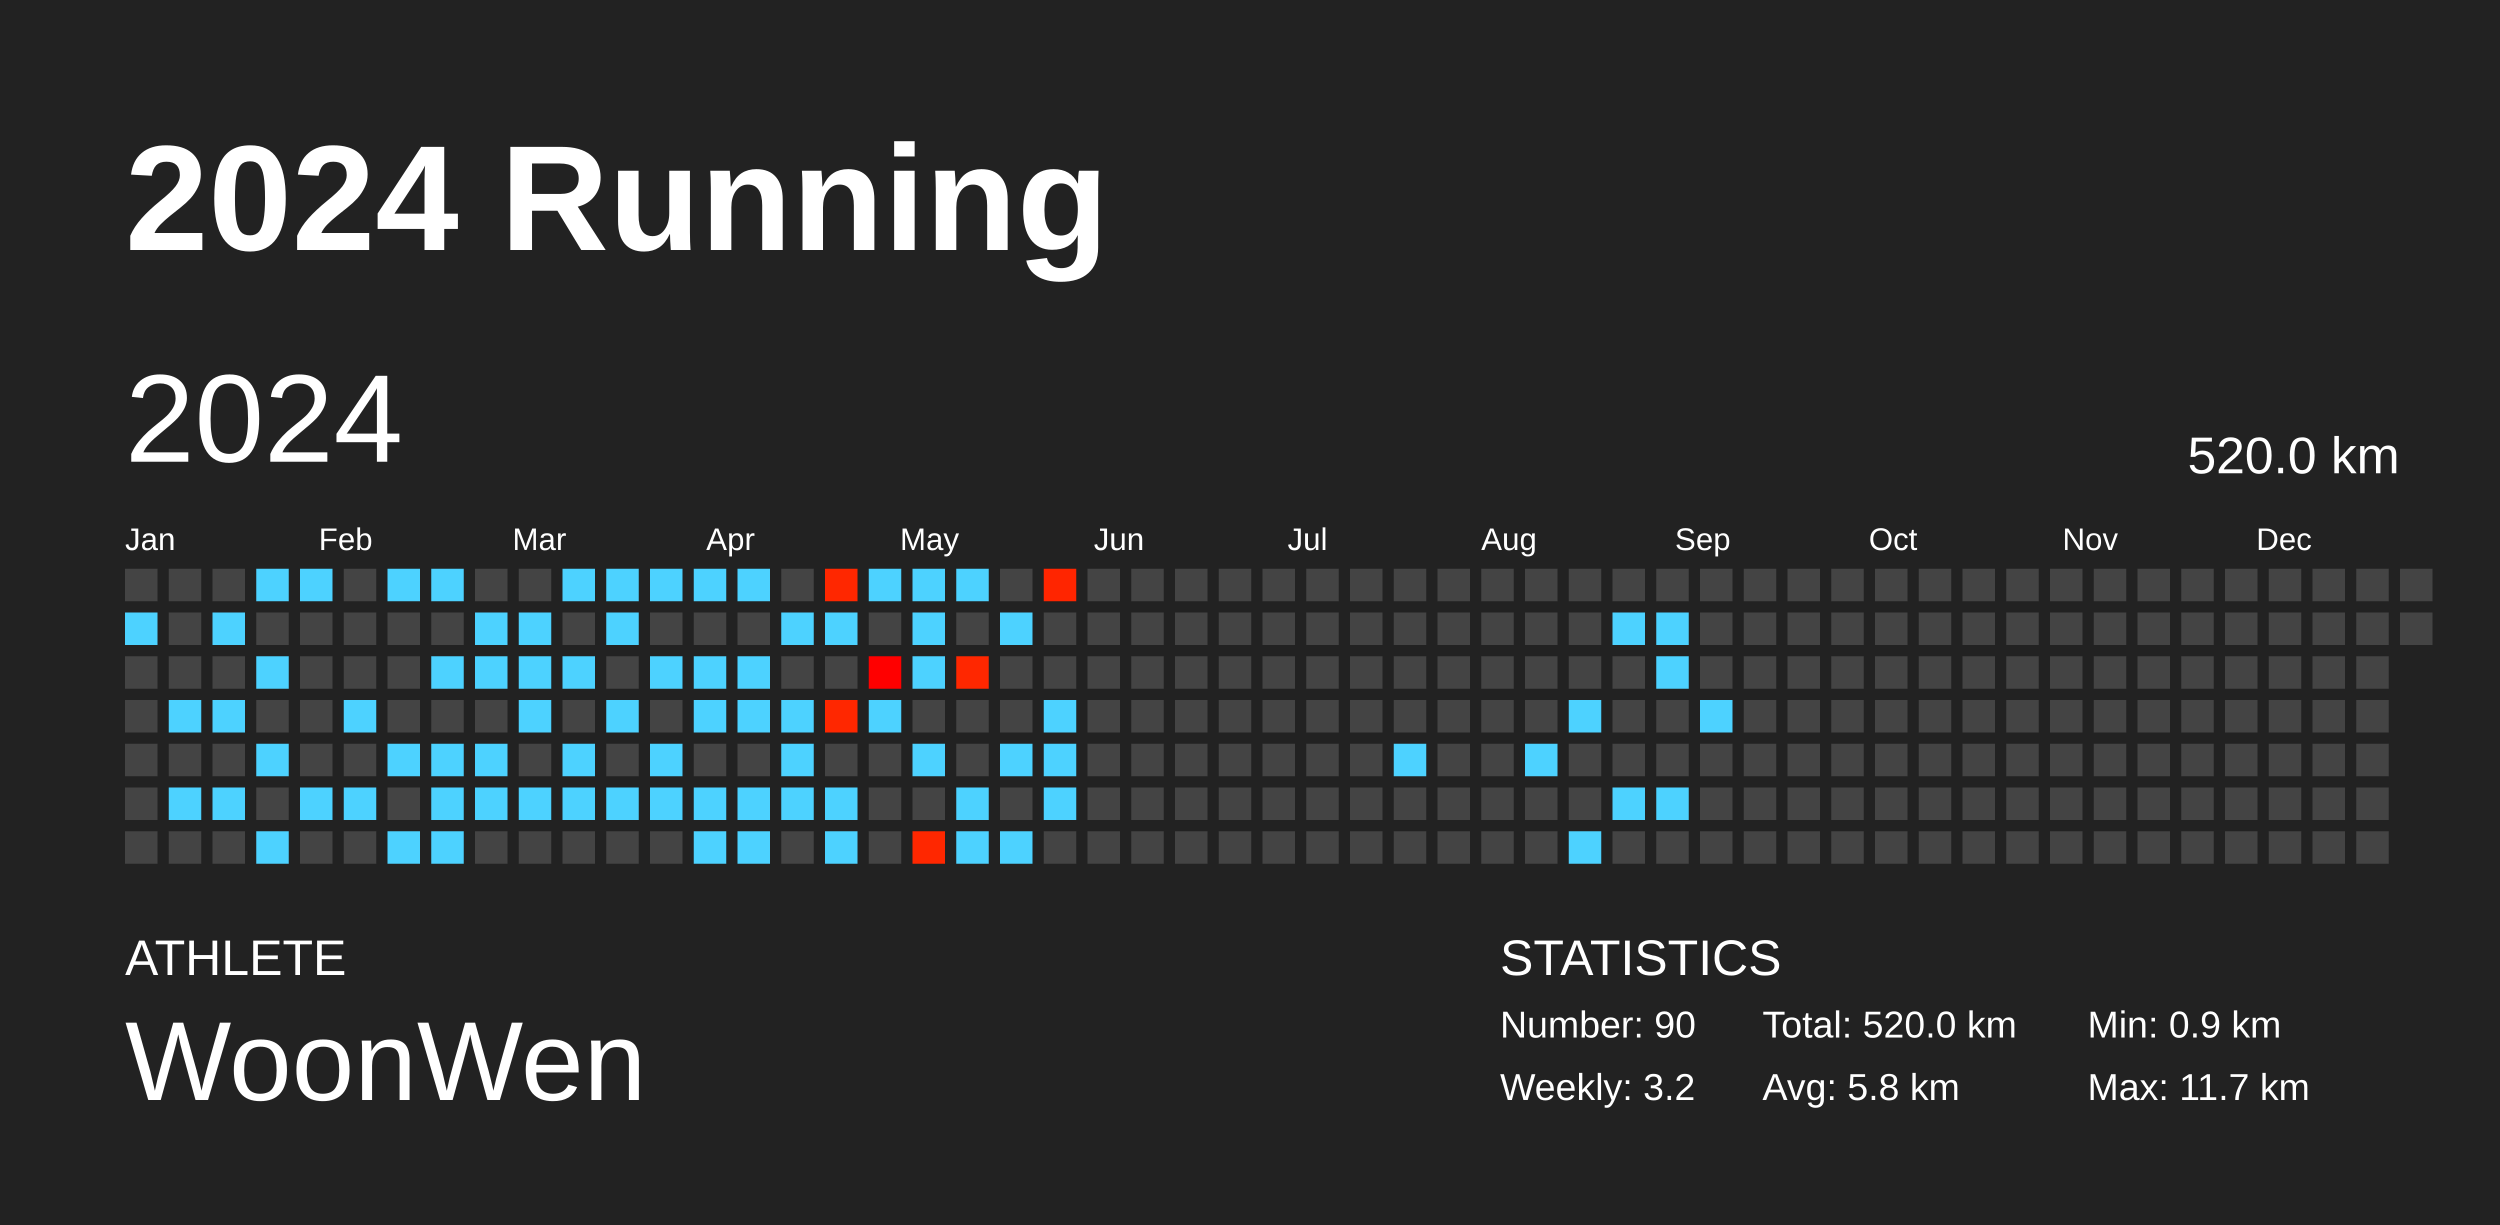
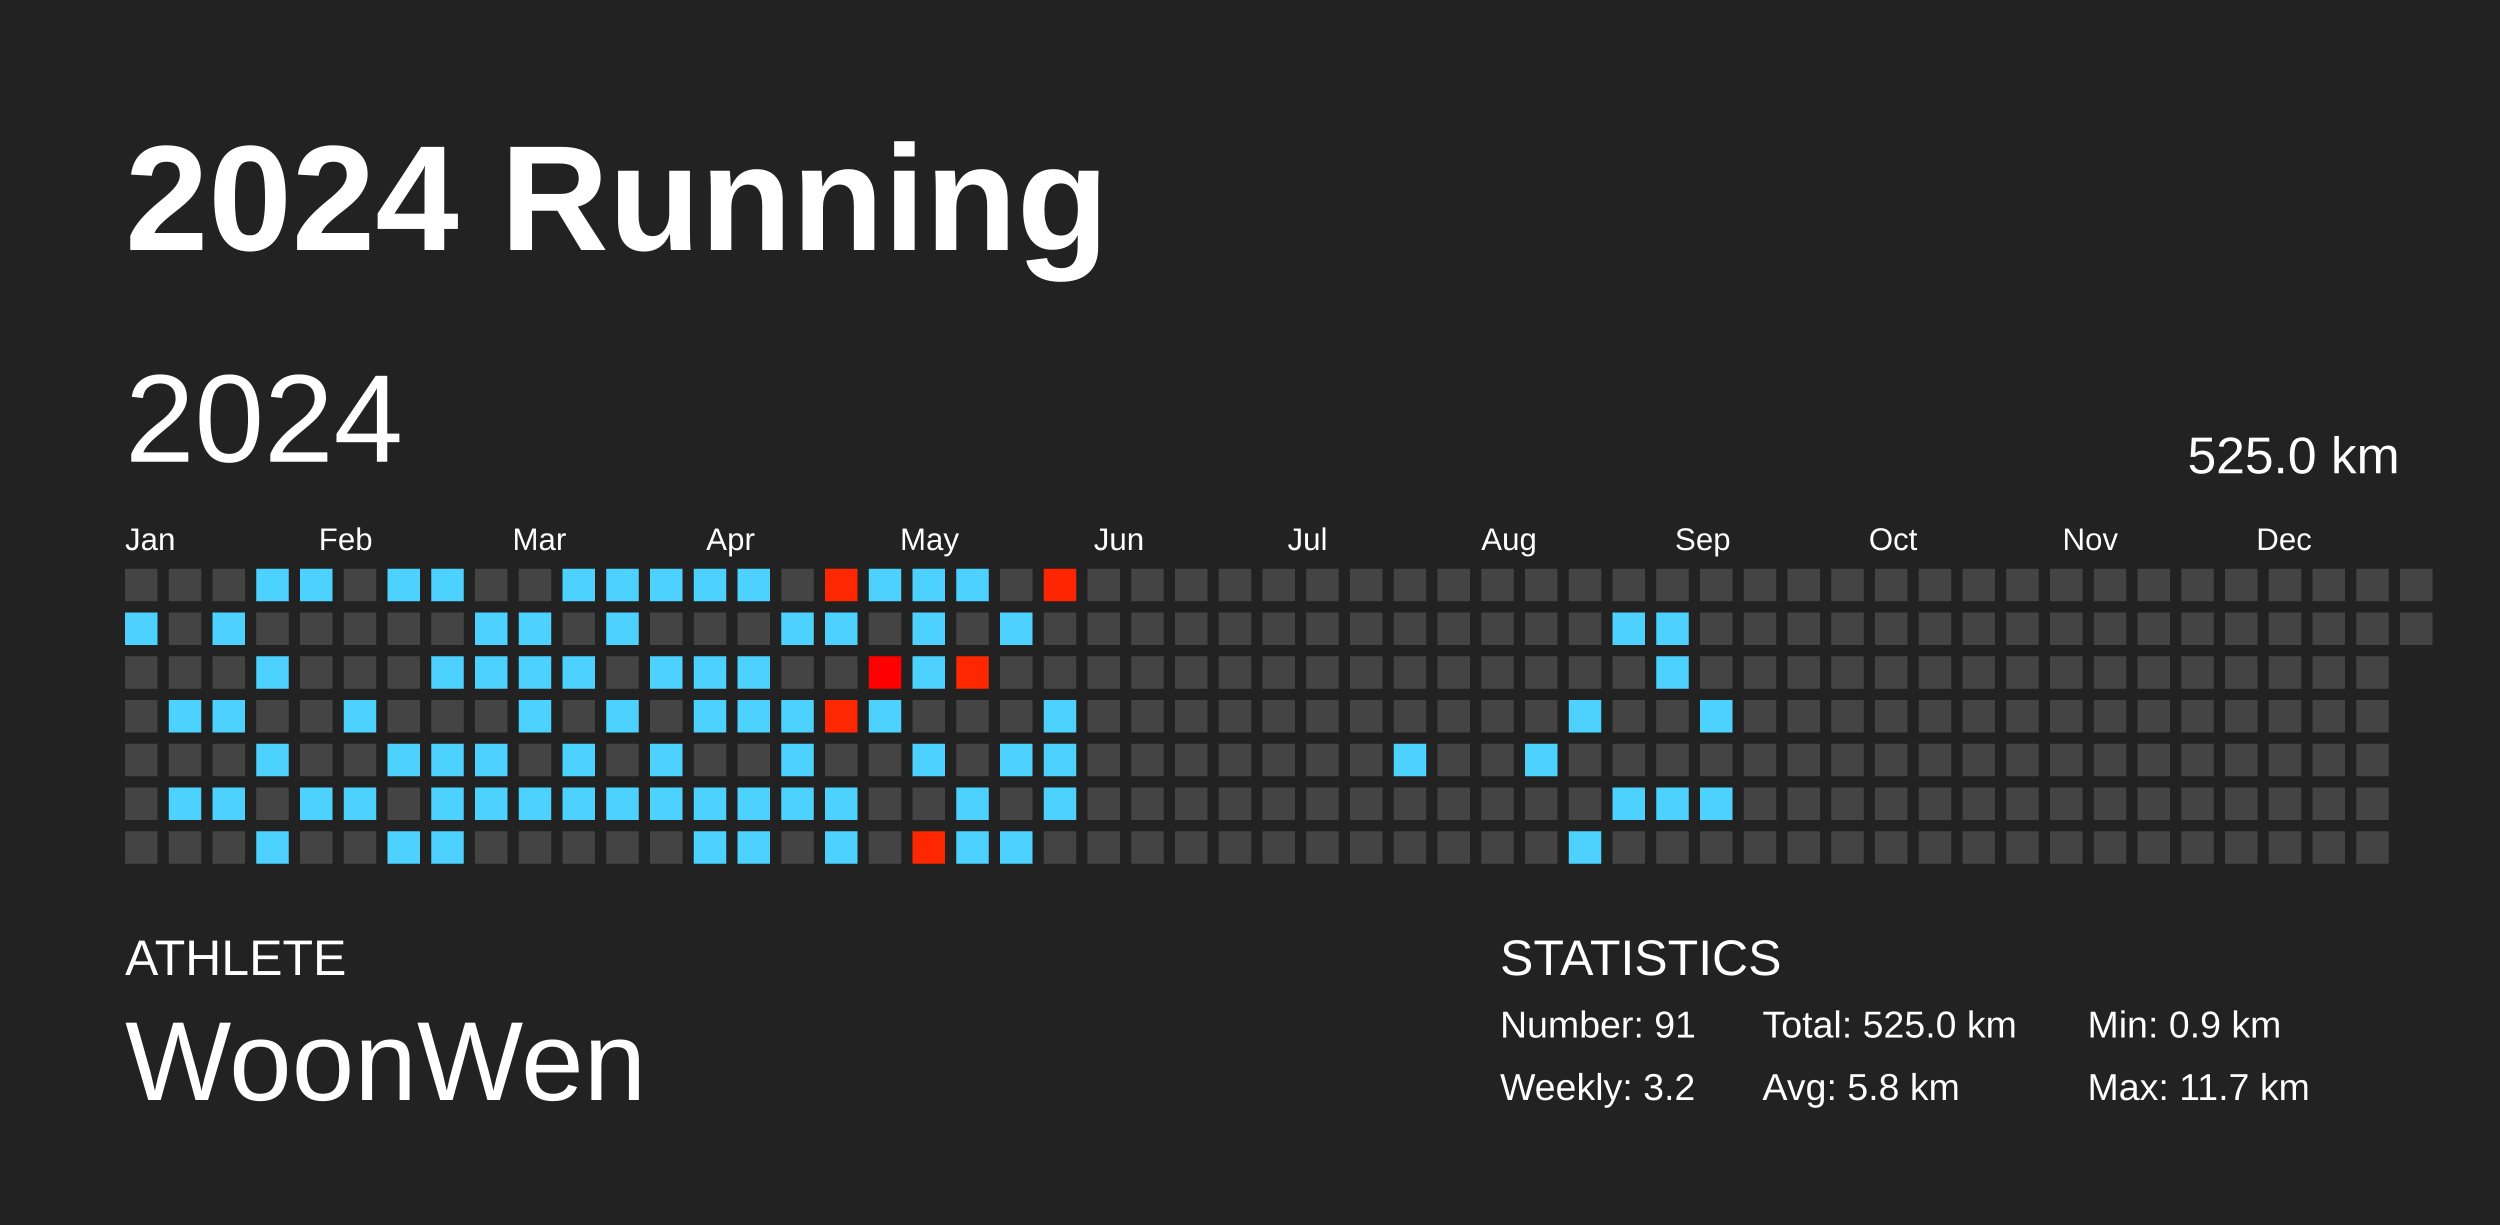
<svg xmlns="http://www.w3.org/2000/svg" baseProfile="full" height="98mm" version="1.1" viewBox="0,0,200,98" width="200mm">
  <defs />
  <rect fill="#222222" height="98" width="200" x="0" y="0" />
  <text fill="#FFFFFF" style="font-size:12px; font-family:Arial; font-weight:bold;" x="10" y="20">2024 Running</text>
  <text fill="#FFFFFF" style="font-size:4px; font-family:Arial" x="10" y="78">ATHLETE</text>
  <text fill="#FFFFFF" style="font-size:9px; font-family:Arial" x="10" y="88">WoonWen</text>
  <text fill="#FFFFFF" style="font-size:4px; font-family:Arial" x="120" y="78">STATISTICS</text>
-   <text fill="#FFFFFF" style="font-size:3px; font-family:Arial" x="120" y="83">Number: 90</text>
+   <text fill="#FFFFFF" style="font-size:3px; font-family:Arial" x="120" y="83">Number: 91</text>
  <text fill="#FFFFFF" style="font-size:3px; font-family:Arial" x="120" y="88">Weekly: 3.2</text>
-   <text fill="#FFFFFF" style="font-size:3px; font-family:Arial" x="141" y="83">Total: 520.0 km</text>
+   <text fill="#FFFFFF" style="font-size:3px; font-family:Arial" x="141" y="83">Total: 525.0 km</text>
  <text fill="#FFFFFF" style="font-size:3px; font-family:Arial" x="141" y="88">Avg: 5.8 km</text>
  <text fill="#FFFFFF" style="font-size:3px; font-family:Arial" x="167" y="83">Min: 0.9 km</text>
  <text fill="#FFFFFF" style="font-size:3px; font-family:Arial" x="167" y="88">Max: 11.7 km</text>
  <text dominant-baseline="hanging" fill="#FFFFFF" style="font-size:10.0px; font-family:Arial;" x="10" y="30">2024</text>
-   <text dominant-baseline="hanging" fill="#FFFFFF" style="font-size:4.125px; font-family:Arial;" x="175" y="35">520.0 km</text>
+   <text dominant-baseline="hanging" fill="#FFFFFF" style="font-size:4.125px; font-family:Arial;" x="175" y="35">525.0 km</text>
  <text fill="#FFFFFF" style="font-size:2.5px; font-family:Arial" x="10.0" y="44">Jan</text>
  <text fill="#FFFFFF" style="font-size:2.5px; font-family:Arial" x="25.5" y="44">Feb</text>
  <text fill="#FFFFFF" style="font-size:2.5px; font-family:Arial" x="41.0" y="44">Mar</text>
  <text fill="#FFFFFF" style="font-size:2.5px; font-family:Arial" x="56.5" y="44">Apr</text>
  <text fill="#FFFFFF" style="font-size:2.5px; font-family:Arial" x="72.0" y="44">May</text>
  <text fill="#FFFFFF" style="font-size:2.5px; font-family:Arial" x="87.5" y="44">Jun</text>
  <text fill="#FFFFFF" style="font-size:2.5px; font-family:Arial" x="103.0" y="44">Jul</text>
  <text fill="#FFFFFF" style="font-size:2.5px; font-family:Arial" x="118.5" y="44">Aug</text>
  <text fill="#FFFFFF" style="font-size:2.5px; font-family:Arial" x="134.0" y="44">Sep</text>
  <text fill="#FFFFFF" style="font-size:2.5px; font-family:Arial" x="149.5" y="44">Oct</text>
  <text fill="#FFFFFF" style="font-size:2.5px; font-family:Arial" x="165.0" y="44">Nov</text>
  <text fill="#FFFFFF" style="font-size:2.5px; font-family:Arial" x="180.5" y="44">Dec</text>
  <rect fill="#444444" height="2.6" width="2.6" x="10.0" y="45.5" />
  <rect fill="#4dd2ff" height="2.6" width="2.6" x="10.0" y="49.0" />
  <rect fill="#444444" height="2.6" width="2.6" x="10.0" y="52.5" />
  <rect fill="#444444" height="2.6" width="2.6" x="10.0" y="56.0" />
  <rect fill="#444444" height="2.6" width="2.6" x="10.0" y="59.5" />
  <rect fill="#444444" height="2.6" width="2.6" x="10.0" y="63.0" />
  <rect fill="#444444" height="2.6" width="2.6" x="10.0" y="66.5" />
  <rect fill="#444444" height="2.6" width="2.6" x="13.5" y="45.5" />
  <rect fill="#444444" height="2.6" width="2.6" x="13.5" y="49.0" />
  <rect fill="#444444" height="2.6" width="2.6" x="13.5" y="52.5" />
  <rect fill="#4dd2ff" height="2.6" width="2.6" x="13.5" y="56.0" />
  <rect fill="#444444" height="2.6" width="2.6" x="13.5" y="59.5" />
  <rect fill="#4dd2ff" height="2.6" width="2.6" x="13.5" y="63.0" />
  <rect fill="#444444" height="2.6" width="2.6" x="13.5" y="66.5" />
  <rect fill="#444444" height="2.6" width="2.6" x="17.0" y="45.5" />
  <rect fill="#4dd2ff" height="2.6" width="2.6" x="17.0" y="49.0" />
  <rect fill="#444444" height="2.6" width="2.6" x="17.0" y="52.5" />
  <rect fill="#4dd2ff" height="2.6" width="2.6" x="17.0" y="56.0" />
  <rect fill="#444444" height="2.6" width="2.6" x="17.0" y="59.5" />
  <rect fill="#4dd2ff" height="2.6" width="2.6" x="17.0" y="63.0" />
  <rect fill="#444444" height="2.6" width="2.6" x="17.0" y="66.5" />
  <rect fill="#4dd2ff" height="2.6" width="2.6" x="20.5" y="45.5" />
  <rect fill="#444444" height="2.6" width="2.6" x="20.5" y="49.0" />
  <rect fill="#4dd2ff" height="2.6" width="2.6" x="20.5" y="52.5" />
  <rect fill="#444444" height="2.6" width="2.6" x="20.5" y="56.0" />
  <rect fill="#4dd2ff" height="2.6" width="2.6" x="20.5" y="59.5" />
  <rect fill="#444444" height="2.6" width="2.6" x="20.5" y="63.0" />
  <rect fill="#4dd2ff" height="2.6" width="2.6" x="20.5" y="66.5" />
  <rect fill="#4dd2ff" height="2.6" width="2.6" x="24.0" y="45.5" />
  <rect fill="#444444" height="2.6" width="2.6" x="24.0" y="49.0" />
  <rect fill="#444444" height="2.6" width="2.6" x="24.0" y="52.5" />
  <rect fill="#444444" height="2.6" width="2.6" x="24.0" y="56.0" />
  <rect fill="#444444" height="2.6" width="2.6" x="24.0" y="59.5" />
  <rect fill="#4dd2ff" height="2.6" width="2.6" x="24.0" y="63.0" />
  <rect fill="#444444" height="2.6" width="2.6" x="24.0" y="66.5" />
  <rect fill="#444444" height="2.6" width="2.6" x="27.5" y="45.5" />
  <rect fill="#444444" height="2.6" width="2.6" x="27.5" y="49.0" />
  <rect fill="#444444" height="2.6" width="2.6" x="27.5" y="52.5" />
  <rect fill="#4dd2ff" height="2.6" width="2.6" x="27.5" y="56.0" />
  <rect fill="#444444" height="2.6" width="2.6" x="27.5" y="59.5" />
  <rect fill="#4dd2ff" height="2.6" width="2.6" x="27.5" y="63.0" />
  <rect fill="#444444" height="2.6" width="2.6" x="27.5" y="66.5" />
  <rect fill="#4dd2ff" height="2.6" width="2.6" x="31.0" y="45.5" />
  <rect fill="#444444" height="2.6" width="2.6" x="31.0" y="49.0" />
  <rect fill="#444444" height="2.6" width="2.6" x="31.0" y="52.5" />
  <rect fill="#444444" height="2.6" width="2.6" x="31.0" y="56.0" />
  <rect fill="#4dd2ff" height="2.6" width="2.6" x="31.0" y="59.5" />
  <rect fill="#444444" height="2.6" width="2.6" x="31.0" y="63.0" />
  <rect fill="#4dd2ff" height="2.6" width="2.6" x="31.0" y="66.5" />
  <rect fill="#4dd2ff" height="2.6" width="2.6" x="34.5" y="45.5" />
  <rect fill="#444444" height="2.6" width="2.6" x="34.5" y="49.0" />
  <rect fill="#4dd2ff" height="2.6" width="2.6" x="34.5" y="52.5" />
  <rect fill="#444444" height="2.6" width="2.6" x="34.5" y="56.0" />
  <rect fill="#4dd2ff" height="2.6" width="2.6" x="34.5" y="59.5" />
  <rect fill="#4dd2ff" height="2.6" width="2.6" x="34.5" y="63.0" />
  <rect fill="#4dd2ff" height="2.6" width="2.6" x="34.5" y="66.5" />
  <rect fill="#444444" height="2.6" width="2.6" x="38.0" y="45.5" />
  <rect fill="#4dd2ff" height="2.6" width="2.6" x="38.0" y="49.0" />
  <rect fill="#4dd2ff" height="2.6" width="2.6" x="38.0" y="52.5" />
  <rect fill="#444444" height="2.6" width="2.6" x="38.0" y="56.0" />
  <rect fill="#4dd2ff" height="2.6" width="2.6" x="38.0" y="59.5" />
  <rect fill="#4dd2ff" height="2.6" width="2.6" x="38.0" y="63.0" />
  <rect fill="#444444" height="2.6" width="2.6" x="38.0" y="66.5" />
  <rect fill="#444444" height="2.6" width="2.6" x="41.5" y="45.5" />
  <rect fill="#4dd2ff" height="2.6" width="2.6" x="41.5" y="49.0" />
  <rect fill="#4dd2ff" height="2.6" width="2.6" x="41.5" y="52.5" />
  <rect fill="#4dd2ff" height="2.6" width="2.6" x="41.5" y="56.0" />
  <rect fill="#444444" height="2.6" width="2.6" x="41.5" y="59.5" />
  <rect fill="#4dd2ff" height="2.6" width="2.6" x="41.5" y="63.0" />
  <rect fill="#444444" height="2.6" width="2.6" x="41.5" y="66.5" />
  <rect fill="#4dd2ff" height="2.6" width="2.6" x="45.0" y="45.5" />
  <rect fill="#444444" height="2.6" width="2.6" x="45.0" y="49.0" />
  <rect fill="#4dd2ff" height="2.6" width="2.6" x="45.0" y="52.5" />
  <rect fill="#444444" height="2.6" width="2.6" x="45.0" y="56.0" />
  <rect fill="#4dd2ff" height="2.6" width="2.6" x="45.0" y="59.5" />
  <rect fill="#4dd2ff" height="2.6" width="2.6" x="45.0" y="63.0" />
  <rect fill="#444444" height="2.6" width="2.6" x="45.0" y="66.5" />
  <rect fill="#4dd2ff" height="2.6" width="2.6" x="48.5" y="45.5" />
  <rect fill="#4dd2ff" height="2.6" width="2.6" x="48.5" y="49.0" />
  <rect fill="#444444" height="2.6" width="2.6" x="48.5" y="52.5" />
  <rect fill="#4dd2ff" height="2.6" width="2.6" x="48.5" y="56.0" />
  <rect fill="#444444" height="2.6" width="2.6" x="48.5" y="59.5" />
  <rect fill="#4dd2ff" height="2.6" width="2.6" x="48.5" y="63.0" />
  <rect fill="#444444" height="2.6" width="2.6" x="48.5" y="66.5" />
  <rect fill="#4dd2ff" height="2.6" width="2.6" x="52.0" y="45.5" />
  <rect fill="#444444" height="2.6" width="2.6" x="52.0" y="49.0" />
  <rect fill="#4dd2ff" height="2.6" width="2.6" x="52.0" y="52.5" />
  <rect fill="#444444" height="2.6" width="2.6" x="52.0" y="56.0" />
  <rect fill="#4dd2ff" height="2.6" width="2.6" x="52.0" y="59.5" />
  <rect fill="#4dd2ff" height="2.6" width="2.6" x="52.0" y="63.0" />
  <rect fill="#444444" height="2.6" width="2.6" x="52.0" y="66.5" />
  <rect fill="#4dd2ff" height="2.6" width="2.6" x="55.5" y="45.5" />
  <rect fill="#444444" height="2.6" width="2.6" x="55.5" y="49.0" />
  <rect fill="#4dd2ff" height="2.6" width="2.6" x="55.5" y="52.5" />
  <rect fill="#4dd2ff" height="2.6" width="2.6" x="55.5" y="56.0" />
  <rect fill="#444444" height="2.6" width="2.6" x="55.5" y="59.5" />
  <rect fill="#4dd2ff" height="2.6" width="2.6" x="55.5" y="63.0" />
  <rect fill="#4dd2ff" height="2.6" width="2.6" x="55.5" y="66.5" />
  <rect fill="#4dd2ff" height="2.6" width="2.6" x="59.0" y="45.5" />
  <rect fill="#444444" height="2.6" width="2.6" x="59.0" y="49.0" />
  <rect fill="#4dd2ff" height="2.6" width="2.6" x="59.0" y="52.5" />
  <rect fill="#4dd2ff" height="2.6" width="2.6" x="59.0" y="56.0" />
  <rect fill="#444444" height="2.6" width="2.6" x="59.0" y="59.5" />
  <rect fill="#4dd2ff" height="2.6" width="2.6" x="59.0" y="63.0" />
  <rect fill="#4dd2ff" height="2.6" width="2.6" x="59.0" y="66.5" />
  <rect fill="#444444" height="2.6" width="2.6" x="62.5" y="45.5" />
  <rect fill="#4dd2ff" height="2.6" width="2.6" x="62.5" y="49.0" />
  <rect fill="#444444" height="2.6" width="2.6" x="62.5" y="52.5" />
  <rect fill="#4dd2ff" height="2.6" width="2.6" x="62.5" y="56.0" />
  <rect fill="#4dd2ff" height="2.6" width="2.6" x="62.5" y="59.5" />
  <rect fill="#4dd2ff" height="2.6" width="2.6" x="62.5" y="63.0" />
  <rect fill="#444444" height="2.6" width="2.6" x="62.5" y="66.5" />
  <rect fill="#ff2700" height="2.6" width="2.6" x="66.0" y="45.5" />
  <rect fill="#4dd2ff" height="2.6" width="2.6" x="66.0" y="49.0" />
  <rect fill="#444444" height="2.6" width="2.6" x="66.0" y="52.5" />
  <rect fill="#ff2700" height="2.6" width="2.6" x="66.0" y="56.0" />
  <rect fill="#444444" height="2.6" width="2.6" x="66.0" y="59.5" />
  <rect fill="#4dd2ff" height="2.6" width="2.6" x="66.0" y="63.0" />
  <rect fill="#4dd2ff" height="2.6" width="2.6" x="66.0" y="66.5" />
  <rect fill="#4dd2ff" height="2.6" width="2.6" x="69.5" y="45.5" />
  <rect fill="#444444" height="2.6" width="2.6" x="69.5" y="49.0" />
  <rect fill="#ff0000" height="2.6" width="2.6" x="69.5" y="52.5" />
  <rect fill="#4dd2ff" height="2.6" width="2.6" x="69.5" y="56.0" />
  <rect fill="#444444" height="2.6" width="2.6" x="69.5" y="59.5" />
  <rect fill="#444444" height="2.6" width="2.6" x="69.5" y="63.0" />
  <rect fill="#444444" height="2.6" width="2.6" x="69.5" y="66.5" />
  <rect fill="#4dd2ff" height="2.6" width="2.6" x="73.0" y="45.5" />
  <rect fill="#4dd2ff" height="2.6" width="2.6" x="73.0" y="49.0" />
  <rect fill="#4dd2ff" height="2.6" width="2.6" x="73.0" y="52.5" />
  <rect fill="#444444" height="2.6" width="2.6" x="73.0" y="56.0" />
  <rect fill="#4dd2ff" height="2.6" width="2.6" x="73.0" y="59.5" />
  <rect fill="#444444" height="2.6" width="2.6" x="73.0" y="63.0" />
  <rect fill="#ff2700" height="2.6" width="2.6" x="73.0" y="66.5" />
  <rect fill="#4dd2ff" height="2.6" width="2.6" x="76.5" y="45.5" />
  <rect fill="#444444" height="2.6" width="2.6" x="76.5" y="49.0" />
  <rect fill="#ff2700" height="2.6" width="2.6" x="76.5" y="52.5" />
  <rect fill="#444444" height="2.6" width="2.6" x="76.5" y="56.0" />
  <rect fill="#444444" height="2.6" width="2.6" x="76.5" y="59.5" />
  <rect fill="#4dd2ff" height="2.6" width="2.6" x="76.5" y="63.0" />
  <rect fill="#4dd2ff" height="2.6" width="2.6" x="76.5" y="66.5" />
  <rect fill="#444444" height="2.6" width="2.6" x="80.0" y="45.5" />
  <rect fill="#4dd2ff" height="2.6" width="2.6" x="80.0" y="49.0" />
  <rect fill="#444444" height="2.6" width="2.6" x="80.0" y="52.5" />
  <rect fill="#444444" height="2.6" width="2.6" x="80.0" y="56.0" />
  <rect fill="#4dd2ff" height="2.6" width="2.6" x="80.0" y="59.5" />
  <rect fill="#444444" height="2.6" width="2.6" x="80.0" y="63.0" />
  <rect fill="#4dd2ff" height="2.6" width="2.6" x="80.0" y="66.5" />
  <rect fill="#ff2500" height="2.6" width="2.6" x="83.5" y="45.5" />
  <rect fill="#444444" height="2.6" width="2.6" x="83.5" y="49.0" />
  <rect fill="#444444" height="2.6" width="2.6" x="83.5" y="52.5" />
  <rect fill="#4dd2ff" height="2.6" width="2.6" x="83.5" y="56.0" />
  <rect fill="#4dd2ff" height="2.6" width="2.6" x="83.5" y="59.5" />
  <rect fill="#4dd2ff" height="2.6" width="2.6" x="83.5" y="63.0" />
  <rect fill="#444444" height="2.6" width="2.6" x="83.5" y="66.5" />
  <rect fill="#444444" height="2.6" width="2.6" x="87.0" y="45.5" />
  <rect fill="#444444" height="2.6" width="2.6" x="87.0" y="49.0" />
  <rect fill="#444444" height="2.6" width="2.6" x="87.0" y="52.5" />
  <rect fill="#444444" height="2.6" width="2.6" x="87.0" y="56.0" />
  <rect fill="#444444" height="2.6" width="2.6" x="87.0" y="59.5" />
  <rect fill="#444444" height="2.6" width="2.6" x="87.0" y="63.0" />
  <rect fill="#444444" height="2.6" width="2.6" x="87.0" y="66.5" />
  <rect fill="#444444" height="2.6" width="2.6" x="90.5" y="45.5" />
  <rect fill="#444444" height="2.6" width="2.6" x="90.5" y="49.0" />
  <rect fill="#444444" height="2.6" width="2.6" x="90.5" y="52.5" />
  <rect fill="#444444" height="2.6" width="2.6" x="90.5" y="56.0" />
  <rect fill="#444444" height="2.6" width="2.6" x="90.5" y="59.5" />
  <rect fill="#444444" height="2.6" width="2.6" x="90.5" y="63.0" />
  <rect fill="#444444" height="2.6" width="2.6" x="90.5" y="66.5" />
  <rect fill="#444444" height="2.6" width="2.6" x="94.0" y="45.5" />
  <rect fill="#444444" height="2.6" width="2.6" x="94.0" y="49.0" />
  <rect fill="#444444" height="2.6" width="2.6" x="94.0" y="52.5" />
  <rect fill="#444444" height="2.6" width="2.6" x="94.0" y="56.0" />
  <rect fill="#444444" height="2.6" width="2.6" x="94.0" y="59.5" />
  <rect fill="#444444" height="2.6" width="2.6" x="94.0" y="63.0" />
  <rect fill="#444444" height="2.6" width="2.6" x="94.0" y="66.5" />
  <rect fill="#444444" height="2.6" width="2.6" x="97.5" y="45.5" />
  <rect fill="#444444" height="2.6" width="2.6" x="97.5" y="49.0" />
  <rect fill="#444444" height="2.6" width="2.6" x="97.5" y="52.5" />
  <rect fill="#444444" height="2.6" width="2.6" x="97.5" y="56.0" />
  <rect fill="#444444" height="2.6" width="2.6" x="97.5" y="59.5" />
  <rect fill="#444444" height="2.6" width="2.6" x="97.5" y="63.0" />
  <rect fill="#444444" height="2.6" width="2.6" x="97.5" y="66.5" />
  <rect fill="#444444" height="2.6" width="2.6" x="101.0" y="45.5" />
  <rect fill="#444444" height="2.6" width="2.6" x="101.0" y="49.0" />
  <rect fill="#444444" height="2.6" width="2.6" x="101.0" y="52.5" />
  <rect fill="#444444" height="2.6" width="2.6" x="101.0" y="56.0" />
  <rect fill="#444444" height="2.6" width="2.6" x="101.0" y="59.5" />
  <rect fill="#444444" height="2.6" width="2.6" x="101.0" y="63.0" />
  <rect fill="#444444" height="2.6" width="2.6" x="101.0" y="66.5" />
  <rect fill="#444444" height="2.6" width="2.6" x="104.5" y="45.5" />
  <rect fill="#444444" height="2.6" width="2.6" x="104.5" y="49.0" />
  <rect fill="#444444" height="2.6" width="2.6" x="104.5" y="52.5" />
  <rect fill="#444444" height="2.6" width="2.6" x="104.5" y="56.0" />
  <rect fill="#444444" height="2.6" width="2.6" x="104.5" y="59.5" />
  <rect fill="#444444" height="2.6" width="2.6" x="104.5" y="63.0" />
  <rect fill="#444444" height="2.6" width="2.6" x="104.5" y="66.5" />
  <rect fill="#444444" height="2.6" width="2.6" x="108.0" y="45.5" />
  <rect fill="#444444" height="2.6" width="2.6" x="108.0" y="49.0" />
  <rect fill="#444444" height="2.6" width="2.6" x="108.0" y="52.5" />
  <rect fill="#444444" height="2.6" width="2.6" x="108.0" y="56.0" />
  <rect fill="#444444" height="2.6" width="2.6" x="108.0" y="59.5" />
  <rect fill="#444444" height="2.6" width="2.6" x="108.0" y="63.0" />
  <rect fill="#444444" height="2.6" width="2.6" x="108.0" y="66.5" />
  <rect fill="#444444" height="2.6" width="2.6" x="111.5" y="45.5" />
  <rect fill="#444444" height="2.6" width="2.6" x="111.5" y="49.0" />
  <rect fill="#444444" height="2.6" width="2.6" x="111.5" y="52.5" />
  <rect fill="#444444" height="2.6" width="2.6" x="111.5" y="56.0" />
  <rect fill="#4dd2ff" height="2.6" width="2.6" x="111.5" y="59.5" />
  <rect fill="#444444" height="2.6" width="2.6" x="111.5" y="63.0" />
  <rect fill="#444444" height="2.6" width="2.6" x="111.5" y="66.5" />
  <rect fill="#444444" height="2.6" width="2.6" x="115.0" y="45.5" />
  <rect fill="#444444" height="2.6" width="2.6" x="115.0" y="49.0" />
  <rect fill="#444444" height="2.6" width="2.6" x="115.0" y="52.5" />
  <rect fill="#444444" height="2.6" width="2.6" x="115.0" y="56.0" />
  <rect fill="#444444" height="2.6" width="2.6" x="115.0" y="59.5" />
  <rect fill="#444444" height="2.6" width="2.6" x="115.0" y="63.0" />
  <rect fill="#444444" height="2.6" width="2.6" x="115.0" y="66.5" />
  <rect fill="#444444" height="2.6" width="2.6" x="118.5" y="45.5" />
  <rect fill="#444444" height="2.6" width="2.6" x="118.5" y="49.0" />
  <rect fill="#444444" height="2.6" width="2.6" x="118.5" y="52.5" />
  <rect fill="#444444" height="2.6" width="2.6" x="118.5" y="56.0" />
  <rect fill="#444444" height="2.6" width="2.6" x="118.5" y="59.5" />
  <rect fill="#444444" height="2.6" width="2.6" x="118.5" y="63.0" />
  <rect fill="#444444" height="2.6" width="2.6" x="118.5" y="66.5" />
  <rect fill="#444444" height="2.6" width="2.6" x="122.0" y="45.5" />
  <rect fill="#444444" height="2.6" width="2.6" x="122.0" y="49.0" />
  <rect fill="#444444" height="2.6" width="2.6" x="122.0" y="52.5" />
  <rect fill="#444444" height="2.6" width="2.6" x="122.0" y="56.0" />
  <rect fill="#4dd2ff" height="2.6" width="2.6" x="122.0" y="59.5" />
  <rect fill="#444444" height="2.6" width="2.6" x="122.0" y="63.0" />
  <rect fill="#444444" height="2.6" width="2.6" x="122.0" y="66.5" />
  <rect fill="#444444" height="2.6" width="2.6" x="125.5" y="45.5" />
  <rect fill="#444444" height="2.6" width="2.6" x="125.5" y="49.0" />
  <rect fill="#444444" height="2.6" width="2.6" x="125.5" y="52.5" />
  <rect fill="#4dd2ff" height="2.6" width="2.6" x="125.5" y="56.0" />
  <rect fill="#444444" height="2.6" width="2.6" x="125.5" y="59.5" />
  <rect fill="#444444" height="2.6" width="2.6" x="125.5" y="63.0" />
  <rect fill="#4dd2ff" height="2.6" width="2.6" x="125.5" y="66.5" />
  <rect fill="#444444" height="2.6" width="2.6" x="129.0" y="45.5" />
  <rect fill="#4dd2ff" height="2.6" width="2.6" x="129.0" y="49.0" />
  <rect fill="#444444" height="2.6" width="2.6" x="129.0" y="52.5" />
  <rect fill="#444444" height="2.6" width="2.6" x="129.0" y="56.0" />
  <rect fill="#444444" height="2.6" width="2.6" x="129.0" y="59.5" />
  <rect fill="#4dd2ff" height="2.6" width="2.6" x="129.0" y="63.0" />
  <rect fill="#444444" height="2.6" width="2.6" x="129.0" y="66.5" />
  <rect fill="#444444" height="2.6" width="2.6" x="132.5" y="45.5" />
  <rect fill="#4dd2ff" height="2.6" width="2.6" x="132.5" y="49.0" />
  <rect fill="#4dd2ff" height="2.6" width="2.6" x="132.5" y="52.5" />
  <rect fill="#444444" height="2.6" width="2.6" x="132.5" y="56.0" />
  <rect fill="#444444" height="2.6" width="2.6" x="132.5" y="59.5" />
  <rect fill="#4dd2ff" height="2.6" width="2.6" x="132.5" y="63.0" />
  <rect fill="#444444" height="2.6" width="2.6" x="132.5" y="66.5" />
  <rect fill="#444444" height="2.6" width="2.6" x="136.0" y="45.5" />
  <rect fill="#444444" height="2.6" width="2.6" x="136.0" y="49.0" />
  <rect fill="#444444" height="2.6" width="2.6" x="136.0" y="52.5" />
  <rect fill="#4dd2ff" height="2.6" width="2.6" x="136.0" y="56.0" />
  <rect fill="#444444" height="2.6" width="2.6" x="136.0" y="59.5" />
-   <rect fill="#444444" height="2.6" width="2.6" x="136.0" y="63.0" />
+   <rect fill="#4dd2ff" height="2.6" width="2.6" x="136.0" y="63.0" />
  <rect fill="#444444" height="2.6" width="2.6" x="136.0" y="66.5" />
  <rect fill="#444444" height="2.6" width="2.6" x="139.5" y="45.5" />
  <rect fill="#444444" height="2.6" width="2.6" x="139.5" y="49.0" />
  <rect fill="#444444" height="2.6" width="2.6" x="139.5" y="52.5" />
  <rect fill="#444444" height="2.6" width="2.6" x="139.5" y="56.0" />
  <rect fill="#444444" height="2.6" width="2.6" x="139.5" y="59.5" />
  <rect fill="#444444" height="2.6" width="2.6" x="139.5" y="63.0" />
  <rect fill="#444444" height="2.6" width="2.6" x="139.5" y="66.5" />
  <rect fill="#444444" height="2.6" width="2.6" x="143.0" y="45.5" />
  <rect fill="#444444" height="2.6" width="2.6" x="143.0" y="49.0" />
  <rect fill="#444444" height="2.6" width="2.6" x="143.0" y="52.5" />
  <rect fill="#444444" height="2.6" width="2.6" x="143.0" y="56.0" />
  <rect fill="#444444" height="2.6" width="2.6" x="143.0" y="59.5" />
  <rect fill="#444444" height="2.6" width="2.6" x="143.0" y="63.0" />
  <rect fill="#444444" height="2.6" width="2.6" x="143.0" y="66.5" />
  <rect fill="#444444" height="2.6" width="2.6" x="146.5" y="45.5" />
  <rect fill="#444444" height="2.6" width="2.6" x="146.5" y="49.0" />
  <rect fill="#444444" height="2.6" width="2.6" x="146.5" y="52.5" />
  <rect fill="#444444" height="2.6" width="2.6" x="146.5" y="56.0" />
  <rect fill="#444444" height="2.6" width="2.6" x="146.5" y="59.5" />
  <rect fill="#444444" height="2.6" width="2.6" x="146.5" y="63.0" />
  <rect fill="#444444" height="2.6" width="2.6" x="146.5" y="66.5" />
  <rect fill="#444444" height="2.6" width="2.6" x="150.0" y="45.5" />
  <rect fill="#444444" height="2.6" width="2.6" x="150.0" y="49.0" />
  <rect fill="#444444" height="2.6" width="2.6" x="150.0" y="52.5" />
  <rect fill="#444444" height="2.6" width="2.6" x="150.0" y="56.0" />
  <rect fill="#444444" height="2.6" width="2.6" x="150.0" y="59.5" />
  <rect fill="#444444" height="2.6" width="2.6" x="150.0" y="63.0" />
  <rect fill="#444444" height="2.6" width="2.6" x="150.0" y="66.5" />
  <rect fill="#444444" height="2.6" width="2.6" x="153.5" y="45.5" />
  <rect fill="#444444" height="2.6" width="2.6" x="153.5" y="49.0" />
  <rect fill="#444444" height="2.6" width="2.6" x="153.5" y="52.5" />
  <rect fill="#444444" height="2.6" width="2.6" x="153.5" y="56.0" />
  <rect fill="#444444" height="2.6" width="2.6" x="153.5" y="59.5" />
  <rect fill="#444444" height="2.6" width="2.6" x="153.5" y="63.0" />
  <rect fill="#444444" height="2.6" width="2.6" x="153.5" y="66.5" />
  <rect fill="#444444" height="2.6" width="2.6" x="157.0" y="45.5" />
  <rect fill="#444444" height="2.6" width="2.6" x="157.0" y="49.0" />
  <rect fill="#444444" height="2.6" width="2.6" x="157.0" y="52.5" />
  <rect fill="#444444" height="2.6" width="2.6" x="157.0" y="56.0" />
  <rect fill="#444444" height="2.6" width="2.6" x="157.0" y="59.5" />
  <rect fill="#444444" height="2.6" width="2.6" x="157.0" y="63.0" />
  <rect fill="#444444" height="2.6" width="2.6" x="157.0" y="66.5" />
  <rect fill="#444444" height="2.6" width="2.6" x="160.5" y="45.5" />
  <rect fill="#444444" height="2.6" width="2.6" x="160.5" y="49.0" />
  <rect fill="#444444" height="2.6" width="2.6" x="160.5" y="52.5" />
  <rect fill="#444444" height="2.6" width="2.6" x="160.5" y="56.0" />
  <rect fill="#444444" height="2.6" width="2.6" x="160.5" y="59.5" />
  <rect fill="#444444" height="2.6" width="2.6" x="160.5" y="63.0" />
  <rect fill="#444444" height="2.6" width="2.6" x="160.5" y="66.5" />
  <rect fill="#444444" height="2.6" width="2.6" x="164.0" y="45.5" />
  <rect fill="#444444" height="2.6" width="2.6" x="164.0" y="49.0" />
  <rect fill="#444444" height="2.6" width="2.6" x="164.0" y="52.5" />
  <rect fill="#444444" height="2.6" width="2.6" x="164.0" y="56.0" />
  <rect fill="#444444" height="2.6" width="2.6" x="164.0" y="59.5" />
  <rect fill="#444444" height="2.6" width="2.6" x="164.0" y="63.0" />
  <rect fill="#444444" height="2.6" width="2.6" x="164.0" y="66.5" />
  <rect fill="#444444" height="2.6" width="2.6" x="167.5" y="45.5" />
  <rect fill="#444444" height="2.6" width="2.6" x="167.5" y="49.0" />
  <rect fill="#444444" height="2.6" width="2.6" x="167.5" y="52.5" />
  <rect fill="#444444" height="2.6" width="2.6" x="167.5" y="56.0" />
  <rect fill="#444444" height="2.6" width="2.6" x="167.5" y="59.5" />
  <rect fill="#444444" height="2.6" width="2.6" x="167.5" y="63.0" />
  <rect fill="#444444" height="2.6" width="2.6" x="167.5" y="66.5" />
  <rect fill="#444444" height="2.6" width="2.6" x="171.0" y="45.5" />
  <rect fill="#444444" height="2.6" width="2.6" x="171.0" y="49.0" />
  <rect fill="#444444" height="2.6" width="2.6" x="171.0" y="52.5" />
  <rect fill="#444444" height="2.6" width="2.6" x="171.0" y="56.0" />
  <rect fill="#444444" height="2.6" width="2.6" x="171.0" y="59.5" />
  <rect fill="#444444" height="2.6" width="2.6" x="171.0" y="63.0" />
  <rect fill="#444444" height="2.6" width="2.6" x="171.0" y="66.5" />
  <rect fill="#444444" height="2.6" width="2.6" x="174.5" y="45.5" />
  <rect fill="#444444" height="2.6" width="2.6" x="174.5" y="49.0" />
  <rect fill="#444444" height="2.6" width="2.6" x="174.5" y="52.5" />
  <rect fill="#444444" height="2.6" width="2.6" x="174.5" y="56.0" />
  <rect fill="#444444" height="2.6" width="2.6" x="174.5" y="59.5" />
  <rect fill="#444444" height="2.6" width="2.6" x="174.5" y="63.0" />
  <rect fill="#444444" height="2.6" width="2.6" x="174.5" y="66.5" />
  <rect fill="#444444" height="2.6" width="2.6" x="178.0" y="45.5" />
  <rect fill="#444444" height="2.6" width="2.6" x="178.0" y="49.0" />
  <rect fill="#444444" height="2.6" width="2.6" x="178.0" y="52.5" />
  <rect fill="#444444" height="2.6" width="2.6" x="178.0" y="56.0" />
  <rect fill="#444444" height="2.6" width="2.6" x="178.0" y="59.5" />
  <rect fill="#444444" height="2.6" width="2.6" x="178.0" y="63.0" />
  <rect fill="#444444" height="2.6" width="2.6" x="178.0" y="66.5" />
  <rect fill="#444444" height="2.6" width="2.6" x="181.5" y="45.5" />
  <rect fill="#444444" height="2.6" width="2.6" x="181.5" y="49.0" />
  <rect fill="#444444" height="2.6" width="2.6" x="181.5" y="52.5" />
  <rect fill="#444444" height="2.6" width="2.6" x="181.5" y="56.0" />
  <rect fill="#444444" height="2.6" width="2.6" x="181.5" y="59.5" />
  <rect fill="#444444" height="2.6" width="2.6" x="181.5" y="63.0" />
  <rect fill="#444444" height="2.6" width="2.6" x="181.5" y="66.5" />
  <rect fill="#444444" height="2.6" width="2.6" x="185.0" y="45.5" />
  <rect fill="#444444" height="2.6" width="2.6" x="185.0" y="49.0" />
  <rect fill="#444444" height="2.6" width="2.6" x="185.0" y="52.5" />
  <rect fill="#444444" height="2.6" width="2.6" x="185.0" y="56.0" />
  <rect fill="#444444" height="2.6" width="2.6" x="185.0" y="59.5" />
  <rect fill="#444444" height="2.6" width="2.6" x="185.0" y="63.0" />
  <rect fill="#444444" height="2.6" width="2.6" x="185.0" y="66.5" />
  <rect fill="#444444" height="2.6" width="2.6" x="188.5" y="45.5" />
  <rect fill="#444444" height="2.6" width="2.6" x="188.5" y="49.0" />
  <rect fill="#444444" height="2.6" width="2.6" x="188.5" y="52.5" />
  <rect fill="#444444" height="2.6" width="2.6" x="188.5" y="56.0" />
  <rect fill="#444444" height="2.6" width="2.6" x="188.5" y="59.5" />
  <rect fill="#444444" height="2.6" width="2.6" x="188.5" y="63.0" />
  <rect fill="#444444" height="2.6" width="2.6" x="188.5" y="66.5" />
  <rect fill="#444444" height="2.6" width="2.6" x="192.0" y="45.5" />
  <rect fill="#444444" height="2.6" width="2.6" x="192.0" y="49.0" />
</svg>
